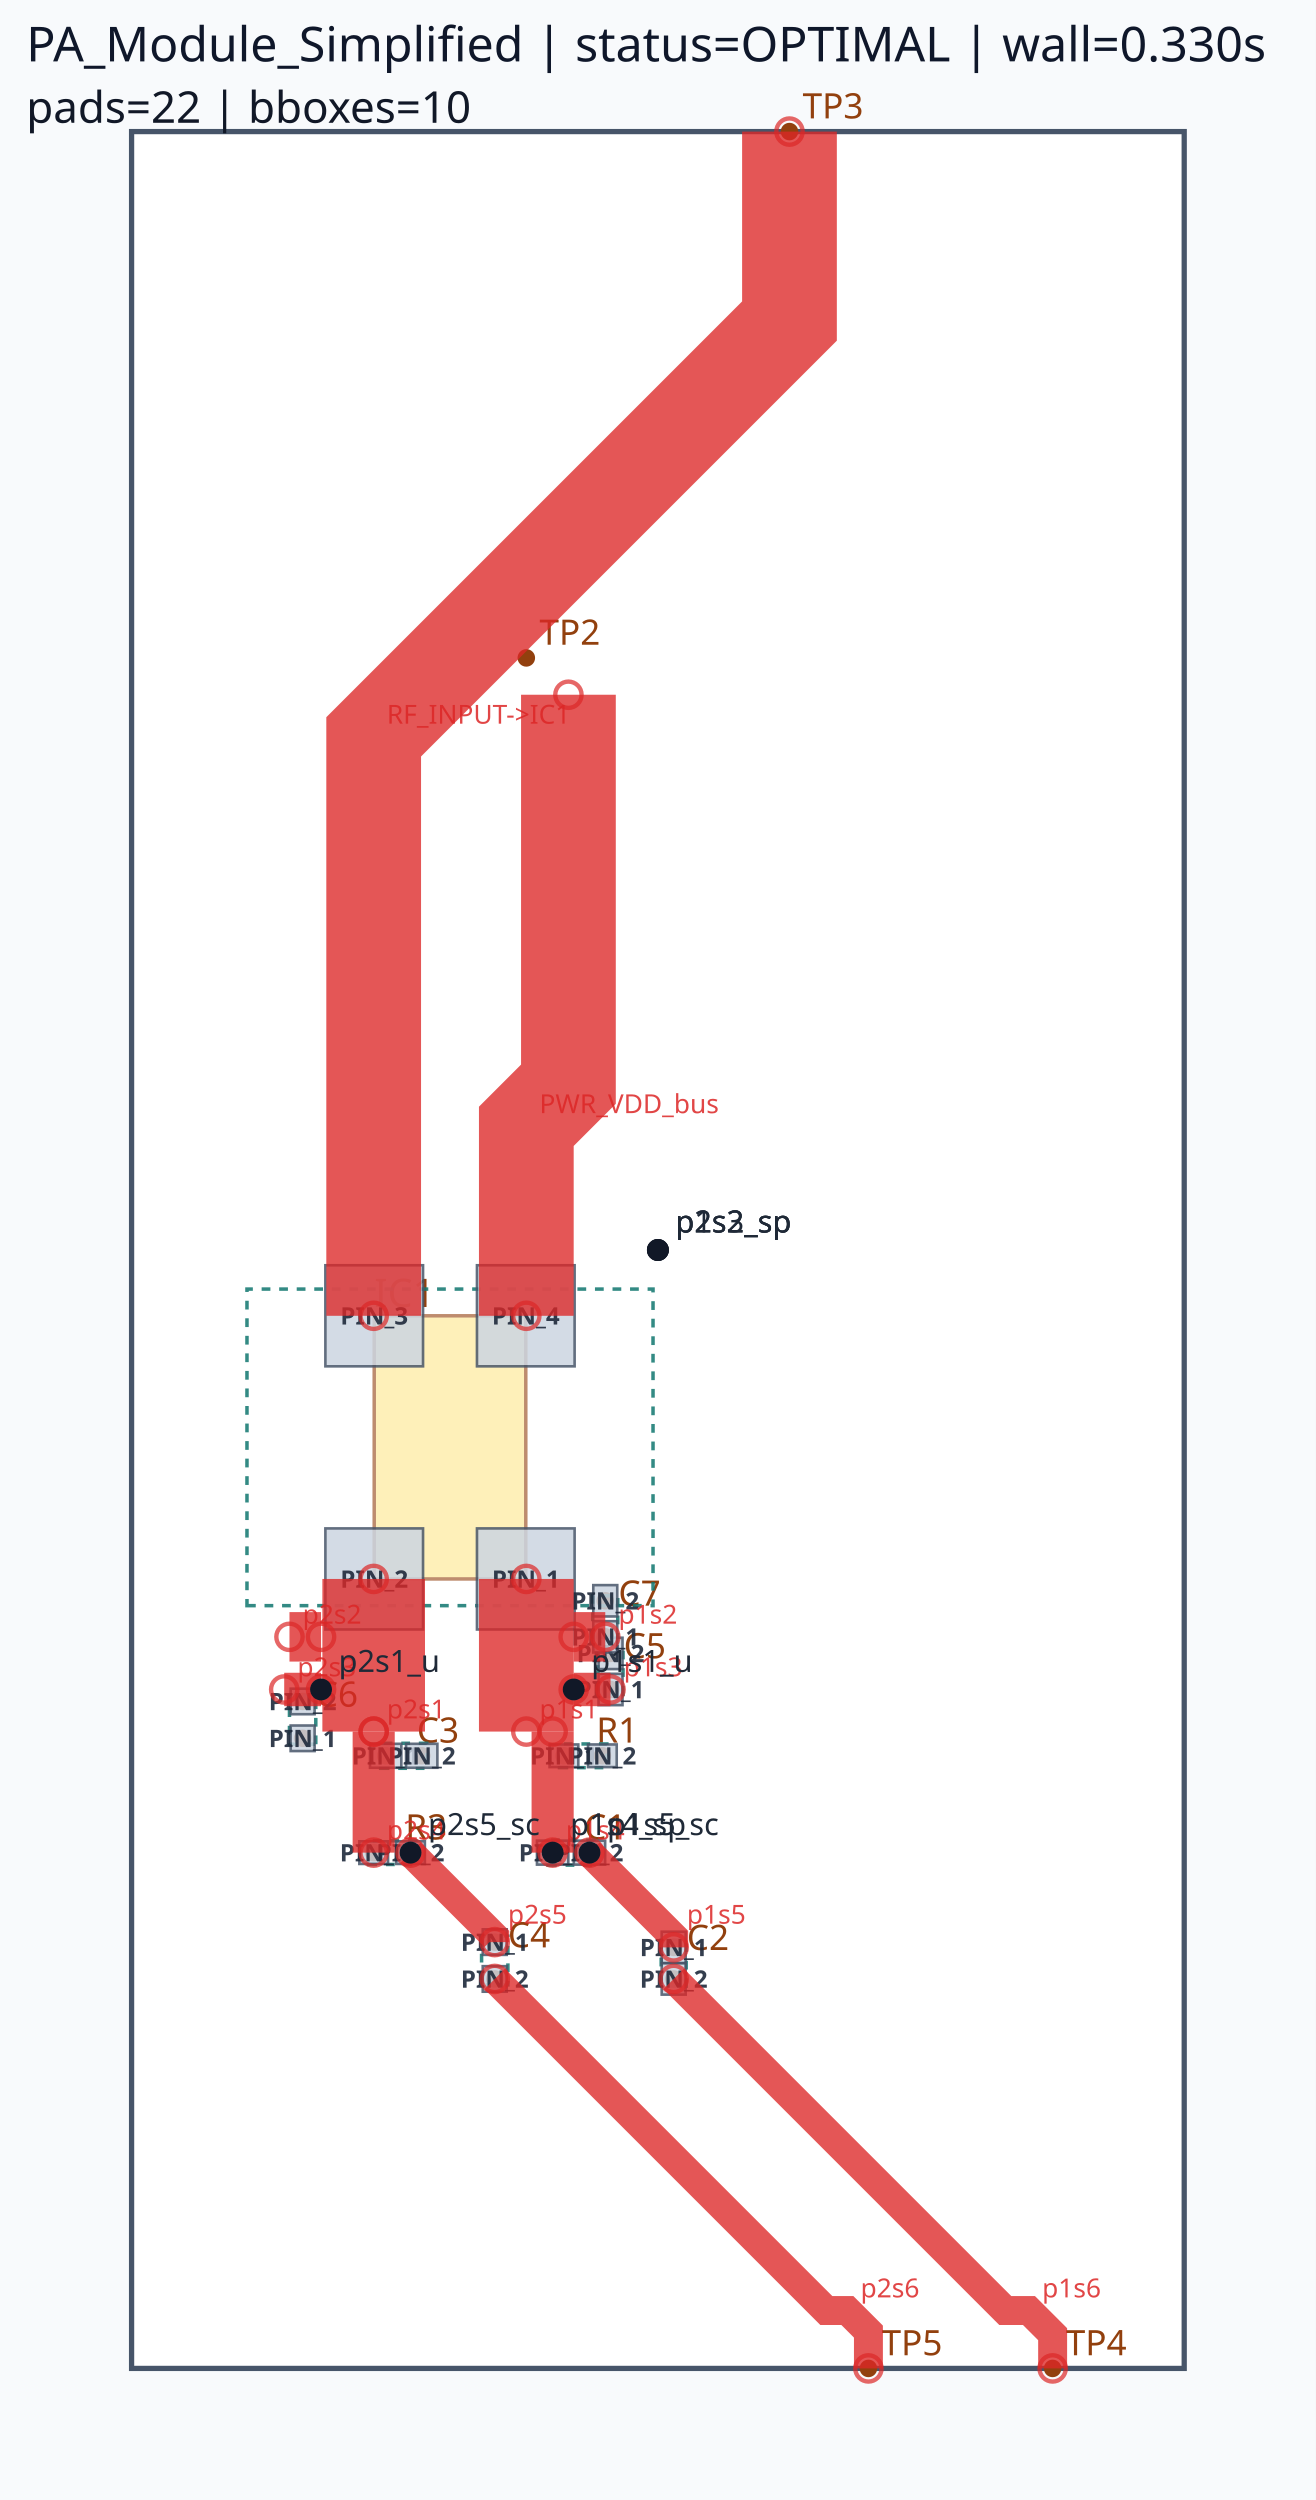
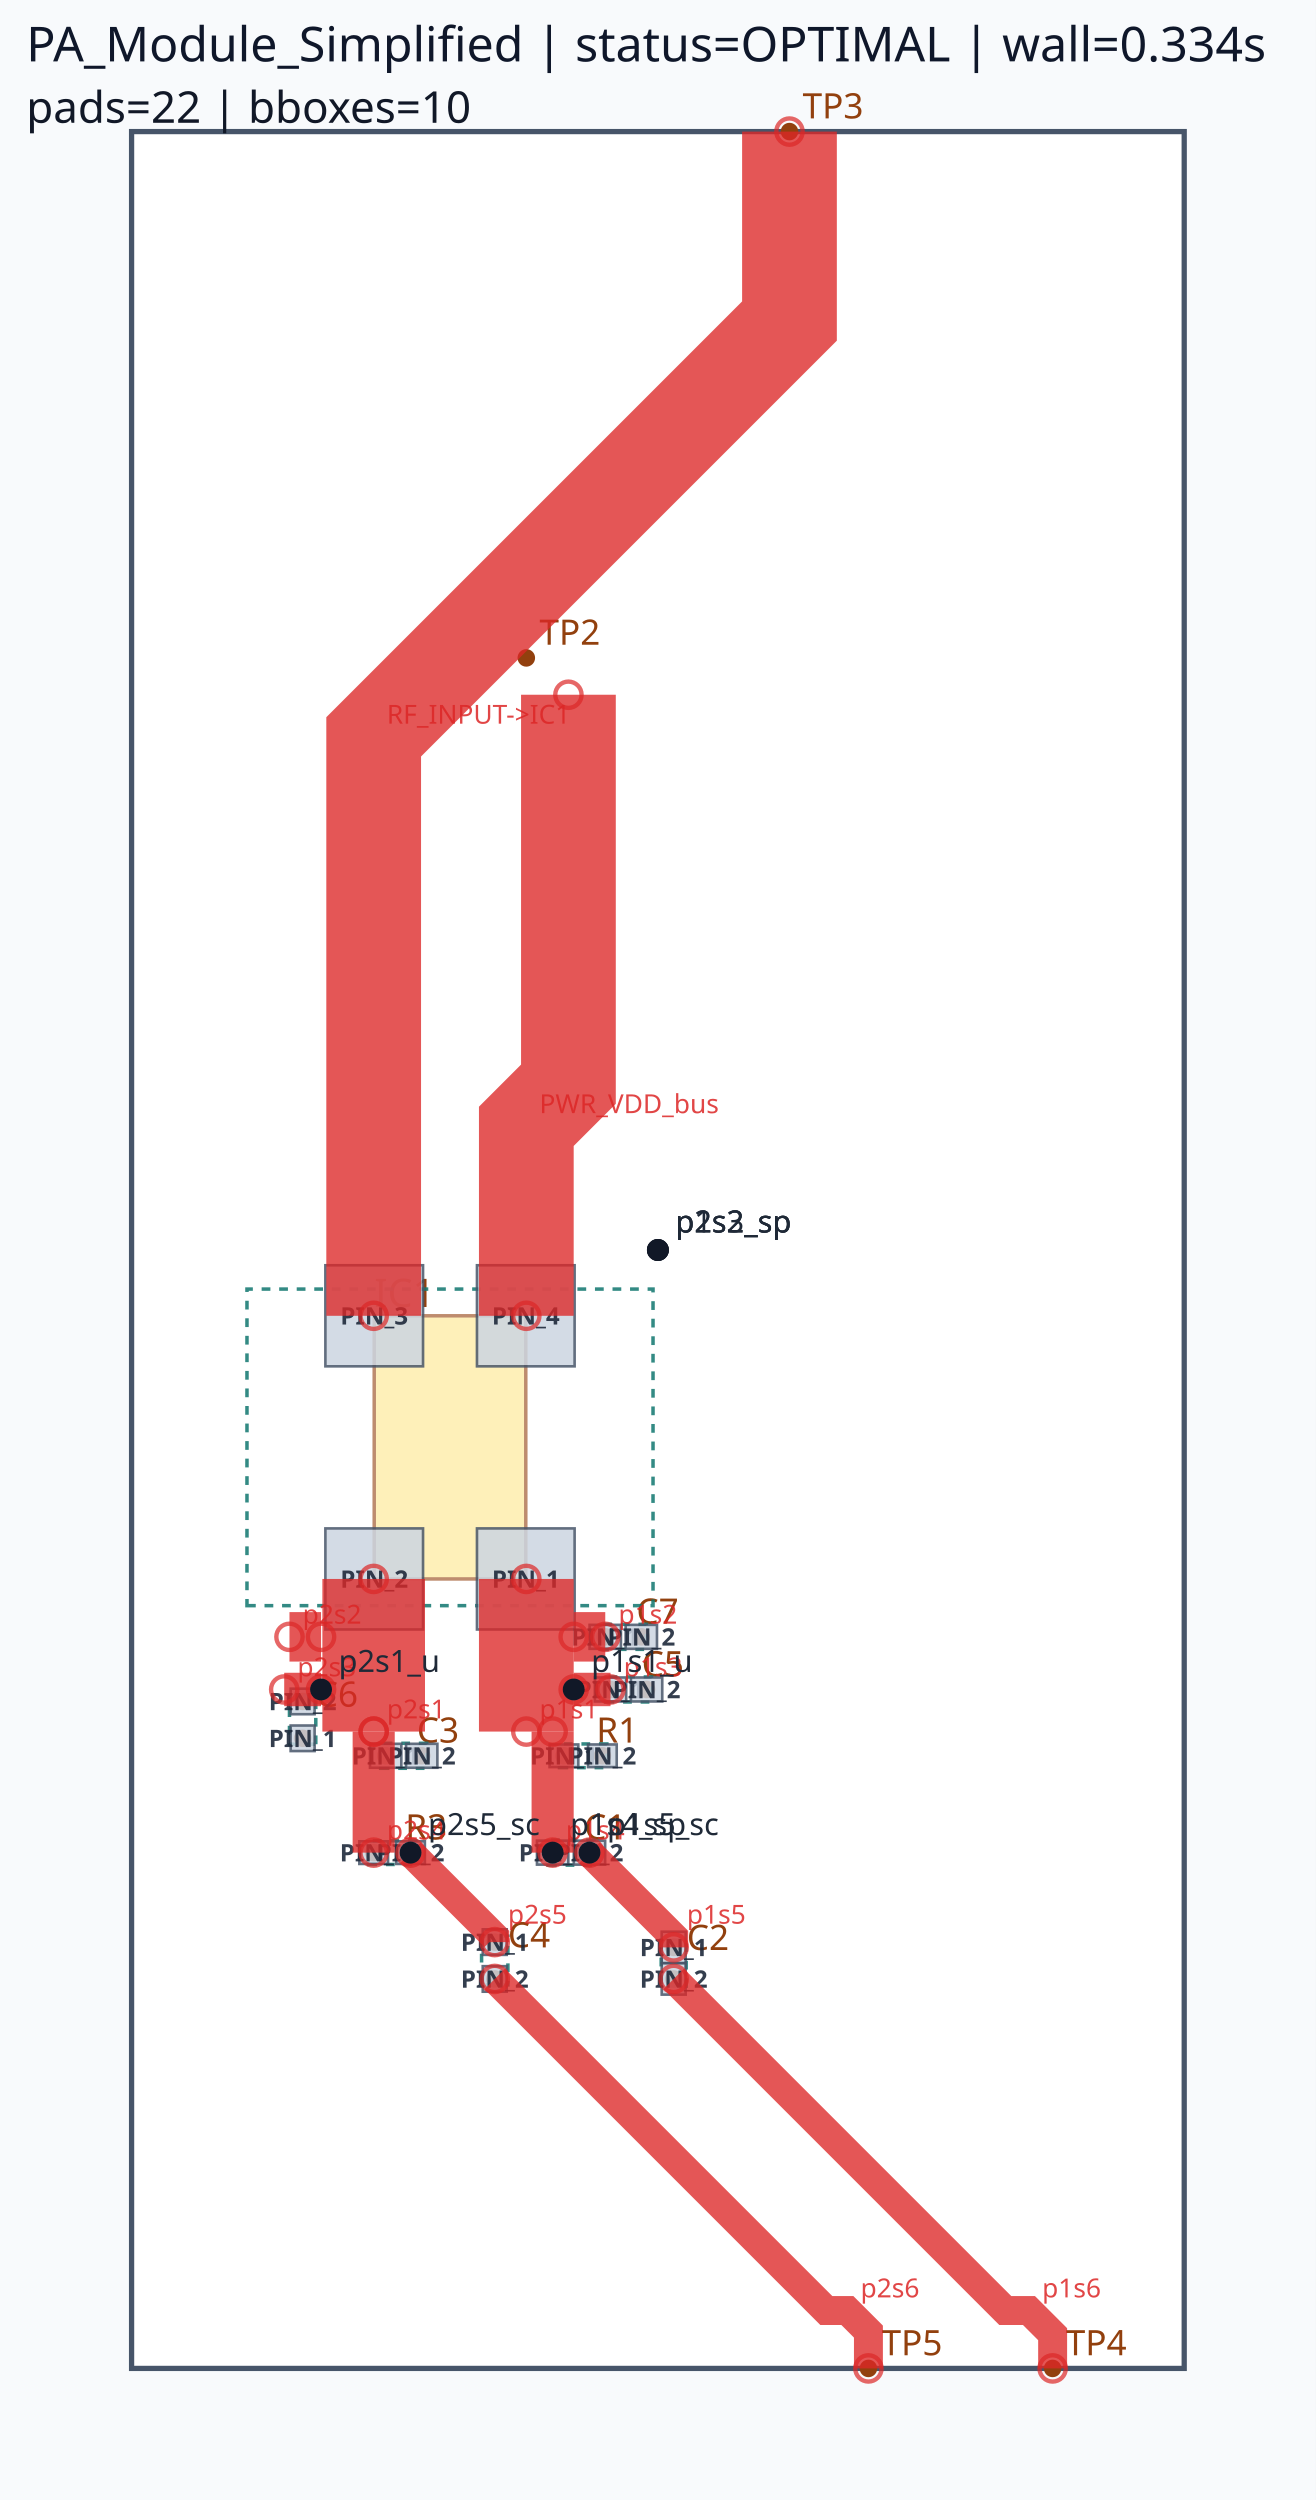
<svg xmlns="http://www.w3.org/2000/svg" viewBox="0 0 300.0 570.0" width="300.0" height="570.0">
  <rect x="0" y="0" width="100%" height="100%" fill="#f8fafc" />
  <rect x="30.00" y="30.00" width="240.00" height="510.00" fill="#ffffff" stroke="#475569" stroke-width="1.2" />
  <rect x="85.32" y="300.00" width="34.56" height="60.00" fill="#fde68a" stroke="#92400e" stroke-width="0.8" opacity="0.6" />
  <text x="85.32" y="298.00" font-family="sans-serif" font-size="9" fill="#92400e">IC1</text>
  <circle cx="120.00" cy="150.00" r="2" fill="#92400e" />
  <text x="123.00" y="147.00" font-family="sans-serif" font-size="8" fill="#92400e">TP2</text>
  <circle cx="180.00" cy="30.00" r="2" fill="#92400e" />
  <text x="183.00" y="27.00" font-family="sans-serif" font-size="8" fill="#92400e">TP3</text>
  <circle cx="240.00" cy="540.00" r="2" fill="#92400e" />
  <text x="243.00" y="537.00" font-family="sans-serif" font-size="8" fill="#92400e">TP4</text>
  <circle cx="198.00" cy="540.00" r="2" fill="#92400e" />
  <text x="201.00" y="537.00" font-family="sans-serif" font-size="8" fill="#92400e">TP5</text>
  <circle cx="126.00" cy="422.40" r="2" fill="#92400e" />
  <circle cx="134.40" cy="422.40" r="2" fill="#92400e" />
  <text x="133.20" y="419.40" font-family="sans-serif" font-size="8" fill="#92400e">C1</text>
  <circle cx="153.60" cy="444.00" r="2" fill="#92400e" />
  <circle cx="153.60" cy="451.20" r="2" fill="#92400e" />
  <text x="156.60" y="444.60" font-family="sans-serif" font-size="8" fill="#92400e">C2</text>
  <circle cx="112.80" cy="442.80" r="2" fill="#92400e" />
  <circle cx="112.80" cy="451.20" r="2" fill="#92400e" />
  <text x="115.80" y="444.00" font-family="sans-serif" font-size="8" fill="#92400e">C4</text>
  <circle cx="128.58" cy="400.32" r="2" fill="#92400e" />
  <circle cx="137.34" cy="400.32" r="2" fill="#92400e" />
  <text x="135.96" y="397.32" font-family="sans-serif" font-size="8" fill="#92400e">R1</text>
  <circle cx="85.20" cy="422.40" r="2" fill="#92400e" />
  <circle cx="93.60" cy="422.40" r="2" fill="#92400e" />
  <text x="92.40" y="419.40" font-family="sans-serif" font-size="8" fill="#92400e">R3</text>
  <circle cx="87.93" cy="400.32" r="2" fill="#92400e" />
  <circle cx="96.15" cy="400.32" r="2" fill="#92400e" />
  <text x="95.04" y="397.32" font-family="sans-serif" font-size="8" fill="#92400e">C3</text>
  <circle cx="139.20" cy="385.20" r="2" fill="#92400e" />
-   <circle cx="139.20" cy="376.98" r="2" fill="#92400e" />
-   <text x="142.20" y="378.09" font-family="sans-serif" font-size="8" fill="#92400e">C5</text>
+   <circle cx="147.42" cy="385.20" r="2" fill="#92400e" />
+   <text x="146.31" y="382.20" font-family="sans-serif" font-size="8" fill="#92400e">C5</text>
  <circle cx="69.00" cy="396.33" r="2" fill="#92400e" />
  <circle cx="69.00" cy="387.93" r="2" fill="#92400e" />
  <text x="72.00" y="389.13" font-family="sans-serif" font-size="8" fill="#92400e">C6</text>
  <circle cx="138.00" cy="373.20" r="2" fill="#92400e" />
-   <circle cx="138.00" cy="364.98" r="2" fill="#92400e" />
-   <text x="141.00" y="366.09" font-family="sans-serif" font-size="8" fill="#92400e">C7</text>
+   <circle cx="146.22" cy="373.20" r="2" fill="#92400e" />
+   <text x="145.11" y="370.20" font-family="sans-serif" font-size="8" fill="#92400e">C7</text>
  <path d="M 56.31,366.09 L 148.89,366.09 L 148.89,293.91 L 56.31,293.91 Z" class="component-bbox" fill="none" stroke="#0f766e" stroke-width="0.8" stroke-dasharray="2 2" opacity="0.85" />
  <path d="M 124.95,425.25 L 135.45,425.25 L 135.45,419.55 L 124.95,419.55 Z" class="component-bbox" fill="none" stroke="#0f766e" stroke-width="0.8" stroke-dasharray="2 2" opacity="0.85" />
  <path d="M 150.75,442.35 L 150.75,452.85 L 156.45,452.85 L 156.45,442.35 Z" class="component-bbox" fill="none" stroke="#0f766e" stroke-width="0.8" stroke-dasharray="2 2" opacity="0.85" />
  <path d="M 109.80,441.45 L 109.80,452.55 L 115.80,452.55 L 115.80,441.45 Z" class="component-bbox" fill="none" stroke="#0f766e" stroke-width="0.8" stroke-dasharray="2 2" opacity="0.85" />
  <path d="M 127.56,403.02 L 138.36,403.02 L 138.36,397.62 L 127.56,397.62 Z" class="component-bbox" fill="none" stroke="#0f766e" stroke-width="0.8" stroke-dasharray="2 2" opacity="0.85" />
  <path d="M 84.00,425.10 L 94.80,425.10 L 94.80,419.70 L 84.00,419.70 Z" class="component-bbox" fill="none" stroke="#0f766e" stroke-width="0.8" stroke-dasharray="2 2" opacity="0.85" />
  <path d="M 86.79,403.17 L 97.29,403.17 L 97.29,397.47 L 86.79,397.47 Z" class="component-bbox" fill="none" stroke="#0f766e" stroke-width="0.8" stroke-dasharray="2 2" opacity="0.85" />
-   <path d="M 142.05,386.34 L 142.05,375.84 L 136.35,375.84 L 136.35,386.34 Z" class="component-bbox" fill="none" stroke="#0f766e" stroke-width="0.8" stroke-dasharray="2 2" opacity="0.85" />
+   <path d="M 138.06,388.05 L 148.56,388.05 L 148.56,382.35 L 138.06,382.35 Z" class="component-bbox" fill="none" stroke="#0f766e" stroke-width="0.8" stroke-dasharray="2 2" opacity="0.85" />
  <path d="M 72.00,397.68 L 72.00,386.58 L 66.00,386.58 L 66.00,397.68 Z" class="component-bbox" fill="none" stroke="#0f766e" stroke-width="0.8" stroke-dasharray="2 2" opacity="0.85" />
-   <path d="M 140.85,374.34 L 140.85,363.84 L 135.15,363.84 L 135.15,374.34 Z" class="component-bbox" fill="none" stroke="#0f766e" stroke-width="0.8" stroke-dasharray="2 2" opacity="0.85" />
+   <path d="M 136.86,376.05 L 147.36,376.05 L 147.36,370.35 L 136.86,370.35 Z" class="component-bbox" fill="none" stroke="#0f766e" stroke-width="0.8" stroke-dasharray="2 2" opacity="0.85" />
  <polygon points="108.75,348.48 108.75,371.52 131.01,371.52 131.01,348.48" fill="#cbd5e1" stroke="#475569" stroke-width="0.6" opacity="0.85" />
  <text x="119.88" y="362.00" font-family="sans-serif" font-size="5.5" text-anchor="middle" font-weight="bold" fill="#1e293b" opacity="0.9">PIN_1</text>
  <polygon points="74.19,348.48 74.19,371.52 96.45,371.52 96.45,348.48" fill="#cbd5e1" stroke="#475569" stroke-width="0.6" opacity="0.85" />
  <text x="85.32" y="362.00" font-family="sans-serif" font-size="5.5" text-anchor="middle" font-weight="bold" fill="#1e293b" opacity="0.9">PIN_2</text>
  <polygon points="96.45,311.52 96.45,288.48 74.19,288.48 74.19,311.52" fill="#cbd5e1" stroke="#475569" stroke-width="0.6" opacity="0.85" />
  <text x="85.32" y="302.00" font-family="sans-serif" font-size="5.5" text-anchor="middle" font-weight="bold" fill="#1e293b" opacity="0.9">PIN_3</text>
  <polygon points="131.01,311.52 131.01,288.48 108.75,288.48 108.75,311.52" fill="#cbd5e1" stroke="#475569" stroke-width="0.6" opacity="0.85" />
  <text x="119.88" y="302.00" font-family="sans-serif" font-size="5.5" text-anchor="middle" font-weight="bold" fill="#1e293b" opacity="0.9">PIN_4</text>
  <polygon points="122.43,425.13 129.57,425.13 129.57,419.67 122.43,419.67" fill="#cbd5e1" stroke="#475569" stroke-width="0.6" opacity="0.85" />
  <text x="126.00" y="424.40" font-family="sans-serif" font-size="5.5" text-anchor="middle" font-weight="bold" fill="#1e293b" opacity="0.9">PIN_1</text>
  <polygon points="130.83,425.13 137.97,425.13 137.97,419.67 130.83,419.67" fill="#cbd5e1" stroke="#475569" stroke-width="0.6" opacity="0.85" />
  <text x="134.40" y="424.40" font-family="sans-serif" font-size="5.5" text-anchor="middle" font-weight="bold" fill="#1e293b" opacity="0.9">PIN_2</text>
  <polygon points="150.87,440.43 150.87,447.57 156.33,447.57 156.33,440.43" fill="#cbd5e1" stroke="#475569" stroke-width="0.6" opacity="0.85" />
  <text x="153.60" y="446.00" font-family="sans-serif" font-size="5.5" text-anchor="middle" font-weight="bold" fill="#1e293b" opacity="0.9">PIN_1</text>
  <polygon points="150.87,447.63 150.87,454.77 156.33,454.77 156.33,447.63" fill="#cbd5e1" stroke="#475569" stroke-width="0.6" opacity="0.85" />
  <text x="153.60" y="453.20" font-family="sans-serif" font-size="5.5" text-anchor="middle" font-weight="bold" fill="#1e293b" opacity="0.9">PIN_2</text>
  <polygon points="115.53,445.71 115.53,439.89 110.07,439.89 110.07,445.71" fill="#cbd5e1" stroke="#475569" stroke-width="0.6" opacity="0.85" />
  <text x="112.80" y="444.80" font-family="sans-serif" font-size="5.5" text-anchor="middle" font-weight="bold" fill="#1e293b" opacity="0.9">PIN_1</text>
  <polygon points="110.07,448.29 110.07,454.11 115.53,454.11 115.53,448.29" fill="#cbd5e1" stroke="#475569" stroke-width="0.6" opacity="0.85" />
  <text x="112.80" y="453.20" font-family="sans-serif" font-size="5.5" text-anchor="middle" font-weight="bold" fill="#1e293b" opacity="0.9">PIN_2</text>
  <polygon points="125.31,402.90 131.85,402.90 131.85,397.74 125.31,397.74" fill="#cbd5e1" stroke="#475569" stroke-width="0.6" opacity="0.85" />
  <text x="128.58" y="402.32" font-family="sans-serif" font-size="5.5" text-anchor="middle" font-weight="bold" fill="#1e293b" opacity="0.9">PIN_1</text>
  <polygon points="134.07,402.90 140.61,402.90 140.61,397.74 134.07,397.74" fill="#cbd5e1" stroke="#475569" stroke-width="0.6" opacity="0.85" />
  <text x="137.34" y="402.32" font-family="sans-serif" font-size="5.5" text-anchor="middle" font-weight="bold" fill="#1e293b" opacity="0.9">PIN_2</text>
  <polygon points="81.93,424.98 88.47,424.98 88.47,419.82 81.93,419.82" fill="#cbd5e1" stroke="#475569" stroke-width="0.6" opacity="0.85" />
  <text x="85.20" y="424.40" font-family="sans-serif" font-size="5.5" text-anchor="middle" font-weight="bold" fill="#1e293b" opacity="0.9">PIN_1</text>
  <polygon points="90.33,424.98 96.87,424.98 96.87,419.82 90.33,419.82" fill="#cbd5e1" stroke="#475569" stroke-width="0.6" opacity="0.85" />
  <text x="93.60" y="424.40" font-family="sans-serif" font-size="5.5" text-anchor="middle" font-weight="bold" fill="#1e293b" opacity="0.9">PIN_2</text>
  <polygon points="84.36,403.05 91.50,403.05 91.50,397.59 84.36,397.59" fill="#cbd5e1" stroke="#475569" stroke-width="0.6" opacity="0.85" />
  <text x="87.93" y="402.32" font-family="sans-serif" font-size="5.5" text-anchor="middle" font-weight="bold" fill="#1e293b" opacity="0.9">PIN_1</text>
  <polygon points="92.58,403.05 99.72,403.05 99.72,397.59 92.58,397.59" fill="#cbd5e1" stroke="#475569" stroke-width="0.6" opacity="0.85" />
  <text x="96.15" y="402.32" font-family="sans-serif" font-size="5.5" text-anchor="middle" font-weight="bold" fill="#1e293b" opacity="0.9">PIN_2</text>
-   <polygon points="141.93,388.77 141.93,381.63 136.47,381.63 136.47,388.77" fill="#cbd5e1" stroke="#475569" stroke-width="0.6" opacity="0.85" />
+   <polygon points="135.63,387.93 142.77,387.93 142.77,382.47 135.63,382.47" fill="#cbd5e1" stroke="#475569" stroke-width="0.6" opacity="0.85" />
  <text x="139.20" y="387.20" font-family="sans-serif" font-size="5.5" text-anchor="middle" font-weight="bold" fill="#1e293b" opacity="0.9">PIN_1</text>
-   <polygon points="141.93,380.55 141.93,373.41 136.47,373.41 136.47,380.55" fill="#cbd5e1" stroke="#475569" stroke-width="0.6" opacity="0.85" />
-   <text x="139.20" y="378.98" font-family="sans-serif" font-size="5.5" text-anchor="middle" font-weight="bold" fill="#1e293b" opacity="0.9">PIN_2</text>
+   <polygon points="143.85,387.93 150.99,387.93 150.99,382.47 143.85,382.47" fill="#cbd5e1" stroke="#475569" stroke-width="0.6" opacity="0.85" />
+   <text x="147.42" y="387.20" font-family="sans-serif" font-size="5.5" text-anchor="middle" font-weight="bold" fill="#1e293b" opacity="0.9">PIN_2</text>
  <polygon points="66.27,393.42 66.27,399.24 71.73,399.24 71.73,393.42" fill="#cbd5e1" stroke="#475569" stroke-width="0.6" opacity="0.85" />
  <text x="69.00" y="398.33" font-family="sans-serif" font-size="5.5" text-anchor="middle" font-weight="bold" fill="#1e293b" opacity="0.9">PIN_1</text>
  <polygon points="71.73,390.84 71.73,385.02 66.27,385.02 66.27,390.84" fill="#cbd5e1" stroke="#475569" stroke-width="0.6" opacity="0.85" />
  <text x="69.00" y="389.93" font-family="sans-serif" font-size="5.5" text-anchor="middle" font-weight="bold" fill="#1e293b" opacity="0.9">PIN_2</text>
-   <polygon points="140.73,376.77 140.73,369.63 135.27,369.63 135.27,376.77" fill="#cbd5e1" stroke="#475569" stroke-width="0.6" opacity="0.85" />
+   <polygon points="134.43,375.93 141.57,375.93 141.57,370.47 134.43,370.47" fill="#cbd5e1" stroke="#475569" stroke-width="0.6" opacity="0.85" />
  <text x="138.00" y="375.20" font-family="sans-serif" font-size="5.5" text-anchor="middle" font-weight="bold" fill="#1e293b" opacity="0.9">PIN_1</text>
-   <polygon points="140.73,368.55 140.73,361.41 135.27,361.41 135.27,368.55" fill="#cbd5e1" stroke="#475569" stroke-width="0.6" opacity="0.85" />
-   <text x="138.00" y="366.98" font-family="sans-serif" font-size="5.5" text-anchor="middle" font-weight="bold" fill="#1e293b" opacity="0.9">PIN_2</text>
+   <polygon points="142.65,375.93 149.79,375.93 149.79,370.47 142.65,370.47" fill="#cbd5e1" stroke="#475569" stroke-width="0.6" opacity="0.85" />
+   <text x="146.22" y="375.20" font-family="sans-serif" font-size="5.5" text-anchor="middle" font-weight="bold" fill="#1e293b" opacity="0.9">PIN_2</text>
  <polyline points="85.20,360.00 85.20,394.80" fill="none" stroke="#dc2626" stroke-width="23.40" stroke-linecap="butt" stroke-linejoin="miter" opacity="0.78" />
  <circle cx="85.20" cy="360.00" r="3" fill="none" stroke="#dc2626" stroke-width="1.0" opacity="0.7" />
  <circle cx="85.20" cy="394.80" r="3" fill="none" stroke="#dc2626" stroke-width="1.0" opacity="0.7" />
  <text x="88.20" y="391.80" font-family="sans-serif" font-size="6" fill="#dc2626" opacity="0.85">p2s1</text>
  <polyline points="120.00,360.00 120.00,394.80" fill="none" stroke="#dc2626" stroke-width="21.60" stroke-linecap="butt" stroke-linejoin="miter" opacity="0.78" />
  <circle cx="120.00" cy="360.00" r="3" fill="none" stroke="#dc2626" stroke-width="1.0" opacity="0.7" />
  <circle cx="120.00" cy="394.80" r="3" fill="none" stroke="#dc2626" stroke-width="1.0" opacity="0.7" />
  <text x="123.00" y="391.80" font-family="sans-serif" font-size="6" fill="#dc2626" opacity="0.85">p1s1</text>
  <polyline points="126.00,394.80 126.00,422.40" fill="none" stroke="#dc2626" stroke-width="9.60" stroke-linecap="butt" stroke-linejoin="miter" opacity="0.78" />
  <circle cx="126.00" cy="394.80" r="3" fill="none" stroke="#dc2626" stroke-width="1.0" opacity="0.7" />
  <circle cx="126.00" cy="422.40" r="3" fill="none" stroke="#dc2626" stroke-width="1.0" opacity="0.7" />
  <text x="129.00" y="419.40" font-family="sans-serif" font-size="6" fill="#dc2626" opacity="0.85">p1s4</text>
  <polyline points="85.20,394.80 85.20,422.40" fill="none" stroke="#dc2626" stroke-width="9.60" stroke-linecap="butt" stroke-linejoin="miter" opacity="0.78" />
  <circle cx="85.20" cy="394.80" r="3" fill="none" stroke="#dc2626" stroke-width="1.0" opacity="0.7" />
  <circle cx="85.20" cy="422.40" r="3" fill="none" stroke="#dc2626" stroke-width="1.0" opacity="0.7" />
  <text x="88.20" y="419.40" font-family="sans-serif" font-size="6" fill="#dc2626" opacity="0.85">p2s4</text>
  <polyline points="130.80,373.20 138.00,373.20" fill="none" stroke="#dc2626" stroke-width="11.28" stroke-linecap="butt" stroke-linejoin="miter" opacity="0.78" />
  <circle cx="130.80" cy="373.20" r="3" fill="none" stroke="#dc2626" stroke-width="1.0" opacity="0.7" />
  <circle cx="138.00" cy="373.20" r="3" fill="none" stroke="#dc2626" stroke-width="1.0" opacity="0.7" />
  <text x="141.00" y="370.20" font-family="sans-serif" font-size="6" fill="#dc2626" opacity="0.85">p1s2</text>
  <polyline points="73.20,373.20 66.00,373.20" fill="none" stroke="#dc2626" stroke-width="11.28" stroke-linecap="butt" stroke-linejoin="miter" opacity="0.78" />
  <circle cx="73.20" cy="373.20" r="3" fill="none" stroke="#dc2626" stroke-width="1.0" opacity="0.7" />
  <circle cx="66.00" cy="373.20" r="3" fill="none" stroke="#dc2626" stroke-width="1.0" opacity="0.7" />
  <text x="69.00" y="370.20" font-family="sans-serif" font-size="6" fill="#dc2626" opacity="0.85">p2s2</text>
  <polyline points="134.40,422.40 153.60,441.60 153.60,444.00" fill="none" stroke="#dc2626" stroke-width="6.60" stroke-linecap="butt" stroke-linejoin="miter" opacity="0.78" />
  <circle cx="134.40" cy="422.40" r="3" fill="none" stroke="#dc2626" stroke-width="1.0" opacity="0.7" />
  <circle cx="153.60" cy="444.00" r="3" fill="none" stroke="#dc2626" stroke-width="1.0" opacity="0.7" />
  <text x="156.60" y="438.60" font-family="sans-serif" font-size="6" fill="#dc2626" opacity="0.85">p1s5</text>
  <polyline points="93.60,422.40 112.80,441.60 112.80,442.80" fill="none" stroke="#dc2626" stroke-width="6.60" stroke-linecap="butt" stroke-linejoin="miter" opacity="0.78" />
  <circle cx="93.60" cy="422.40" r="3" fill="none" stroke="#dc2626" stroke-width="1.0" opacity="0.7" />
  <circle cx="112.80" cy="442.80" r="3" fill="none" stroke="#dc2626" stroke-width="1.0" opacity="0.7" />
  <text x="115.80" y="438.60" font-family="sans-serif" font-size="6" fill="#dc2626" opacity="0.85">p2s5</text>
  <polyline points="130.80,385.20 139.20,385.20" fill="none" stroke="#dc2626" stroke-width="7.62" stroke-linecap="butt" stroke-linejoin="miter" opacity="0.78" />
  <circle cx="130.80" cy="385.20" r="3" fill="none" stroke="#dc2626" stroke-width="1.0" opacity="0.7" />
  <circle cx="139.20" cy="385.20" r="3" fill="none" stroke="#dc2626" stroke-width="1.0" opacity="0.7" />
  <text x="142.20" y="382.20" font-family="sans-serif" font-size="6" fill="#dc2626" opacity="0.85">p1s3</text>
  <polyline points="73.20,385.20 64.80,385.20" fill="none" stroke="#dc2626" stroke-width="7.62" stroke-linecap="butt" stroke-linejoin="miter" opacity="0.78" />
  <circle cx="73.20" cy="385.20" r="3" fill="none" stroke="#dc2626" stroke-width="1.0" opacity="0.7" />
  <circle cx="64.80" cy="385.20" r="3" fill="none" stroke="#dc2626" stroke-width="1.0" opacity="0.7" />
  <text x="67.80" y="382.20" font-family="sans-serif" font-size="6" fill="#dc2626" opacity="0.85">p2s3</text>
  <polyline points="180.00,30.00 180.00,73.20 85.20,168.00 85.20,300.00" fill="none" stroke="#dc2626" stroke-width="21.60" stroke-linecap="butt" stroke-linejoin="miter" opacity="0.78" />
  <circle cx="180.00" cy="30.00" r="3" fill="none" stroke="#dc2626" stroke-width="1.0" opacity="0.7" />
  <circle cx="85.20" cy="300.00" r="3" fill="none" stroke="#dc2626" stroke-width="1.0" opacity="0.7" />
  <text x="88.20" y="165.00" font-family="sans-serif" font-size="6" fill="#dc2626" opacity="0.85">RF_INPUT-&gt;IC1</text>
  <polyline points="129.60,158.40 129.60,247.20 120.00,256.80 120.00,300.00" fill="none" stroke="#dc2626" stroke-width="21.60" stroke-linecap="butt" stroke-linejoin="miter" opacity="0.78" />
  <circle cx="129.60" cy="158.40" r="3" fill="none" stroke="#dc2626" stroke-width="1.0" opacity="0.7" />
  <circle cx="120.00" cy="300.00" r="3" fill="none" stroke="#dc2626" stroke-width="1.0" opacity="0.7" />
  <text x="123.00" y="253.80" font-family="sans-serif" font-size="6" fill="#dc2626" opacity="0.85">PWR_VDD_bus</text>
  <polyline points="153.60,451.20 229.20,526.80 234.60,526.80 240.00,532.20 240.00,540.00" fill="none" stroke="#dc2626" stroke-width="6.60" stroke-linecap="butt" stroke-linejoin="miter" opacity="0.78" />
  <circle cx="153.60" cy="451.20" r="3" fill="none" stroke="#dc2626" stroke-width="1.0" opacity="0.7" />
  <circle cx="240.00" cy="540.00" r="3" fill="none" stroke="#dc2626" stroke-width="1.0" opacity="0.7" />
  <text x="237.60" y="523.80" font-family="sans-serif" font-size="6" fill="#dc2626" opacity="0.85">p1s6</text>
  <polyline points="112.80,451.20 188.40,526.80 193.20,526.80 198.00,531.60 198.00,540.00" fill="none" stroke="#dc2626" stroke-width="6.60" stroke-linecap="butt" stroke-linejoin="miter" opacity="0.78" />
  <circle cx="112.80" cy="451.20" r="3" fill="none" stroke="#dc2626" stroke-width="1.0" opacity="0.7" />
  <circle cx="198.00" cy="540.00" r="3" fill="none" stroke="#dc2626" stroke-width="1.0" opacity="0.7" />
  <text x="196.20" y="523.80" font-family="sans-serif" font-size="6" fill="#dc2626" opacity="0.85">p2s6</text>
  <circle cx="130.80" cy="385.20" r="2.5" fill="#111827" />
  <text x="134.80" y="381.20" font-family="sans-serif" font-size="7" fill="#1f2937">p1s1_u</text>
  <circle cx="150.00" cy="285.00" r="2.5" fill="#111827" />
  <text x="154.00" y="281.00" font-family="sans-serif" font-size="7" fill="#1f2937">p1s2_sp</text>
  <circle cx="126.00" cy="422.40" r="2.5" fill="#111827" />
  <text x="130.00" y="418.40" font-family="sans-serif" font-size="7" fill="#1f2937">p1s4_sp</text>
  <circle cx="134.40" cy="422.40" r="2.5" fill="#111827" />
  <text x="138.40" y="418.40" font-family="sans-serif" font-size="7" fill="#1f2937">p1s5_sc</text>
  <circle cx="73.20" cy="385.20" r="2.5" fill="#111827" />
  <text x="77.20" y="381.20" font-family="sans-serif" font-size="7" fill="#1f2937">p2s1_u</text>
  <circle cx="150.00" cy="285.00" r="2.5" fill="#111827" />
  <text x="154.00" y="281.00" font-family="sans-serif" font-size="7" fill="#1f2937">p2s2_sp</text>
  <circle cx="150.00" cy="285.00" r="2.5" fill="#111827" />
  <text x="154.00" y="281.00" font-family="sans-serif" font-size="7" fill="#1f2937">p2s3_sp</text>
  <circle cx="93.60" cy="422.40" r="2.5" fill="#111827" />
  <text x="97.60" y="418.40" font-family="sans-serif" font-size="7" fill="#1f2937">p2s5_sc</text>
-   <text x="6" y="14" font-family="sans-serif" font-size="11" fill="#0f172a">PA_Module_Simplified | status=OPTIMAL | wall=0.330s</text>
+   <text x="6" y="14" font-family="sans-serif" font-size="11" fill="#0f172a">PA_Module_Simplified | status=OPTIMAL | wall=0.334s</text>
  <text x="6" y="28" font-family="sans-serif" font-size="10" fill="#111827">pads=22 | bboxes=10</text>
</svg>
